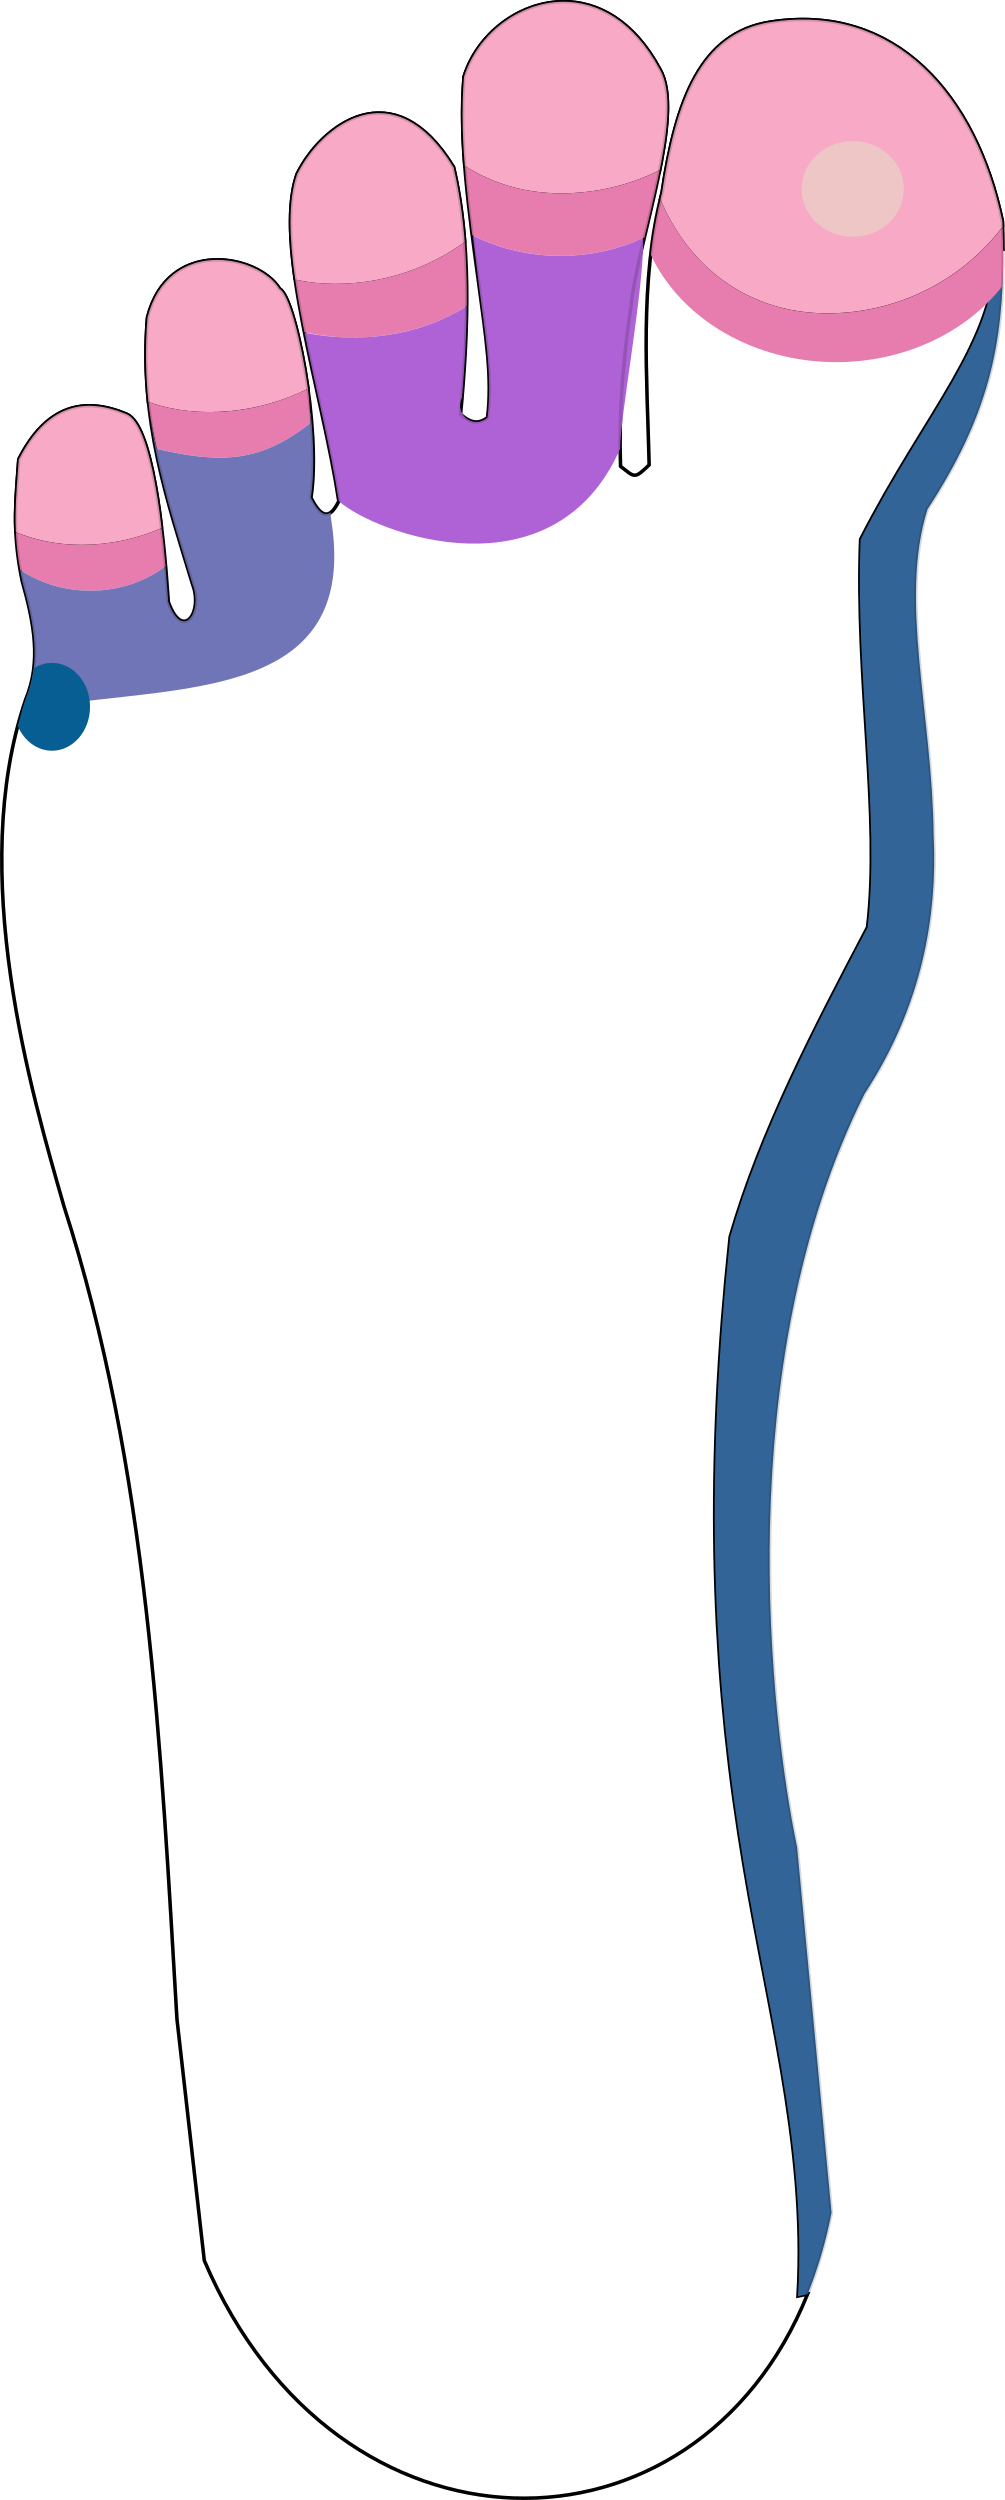
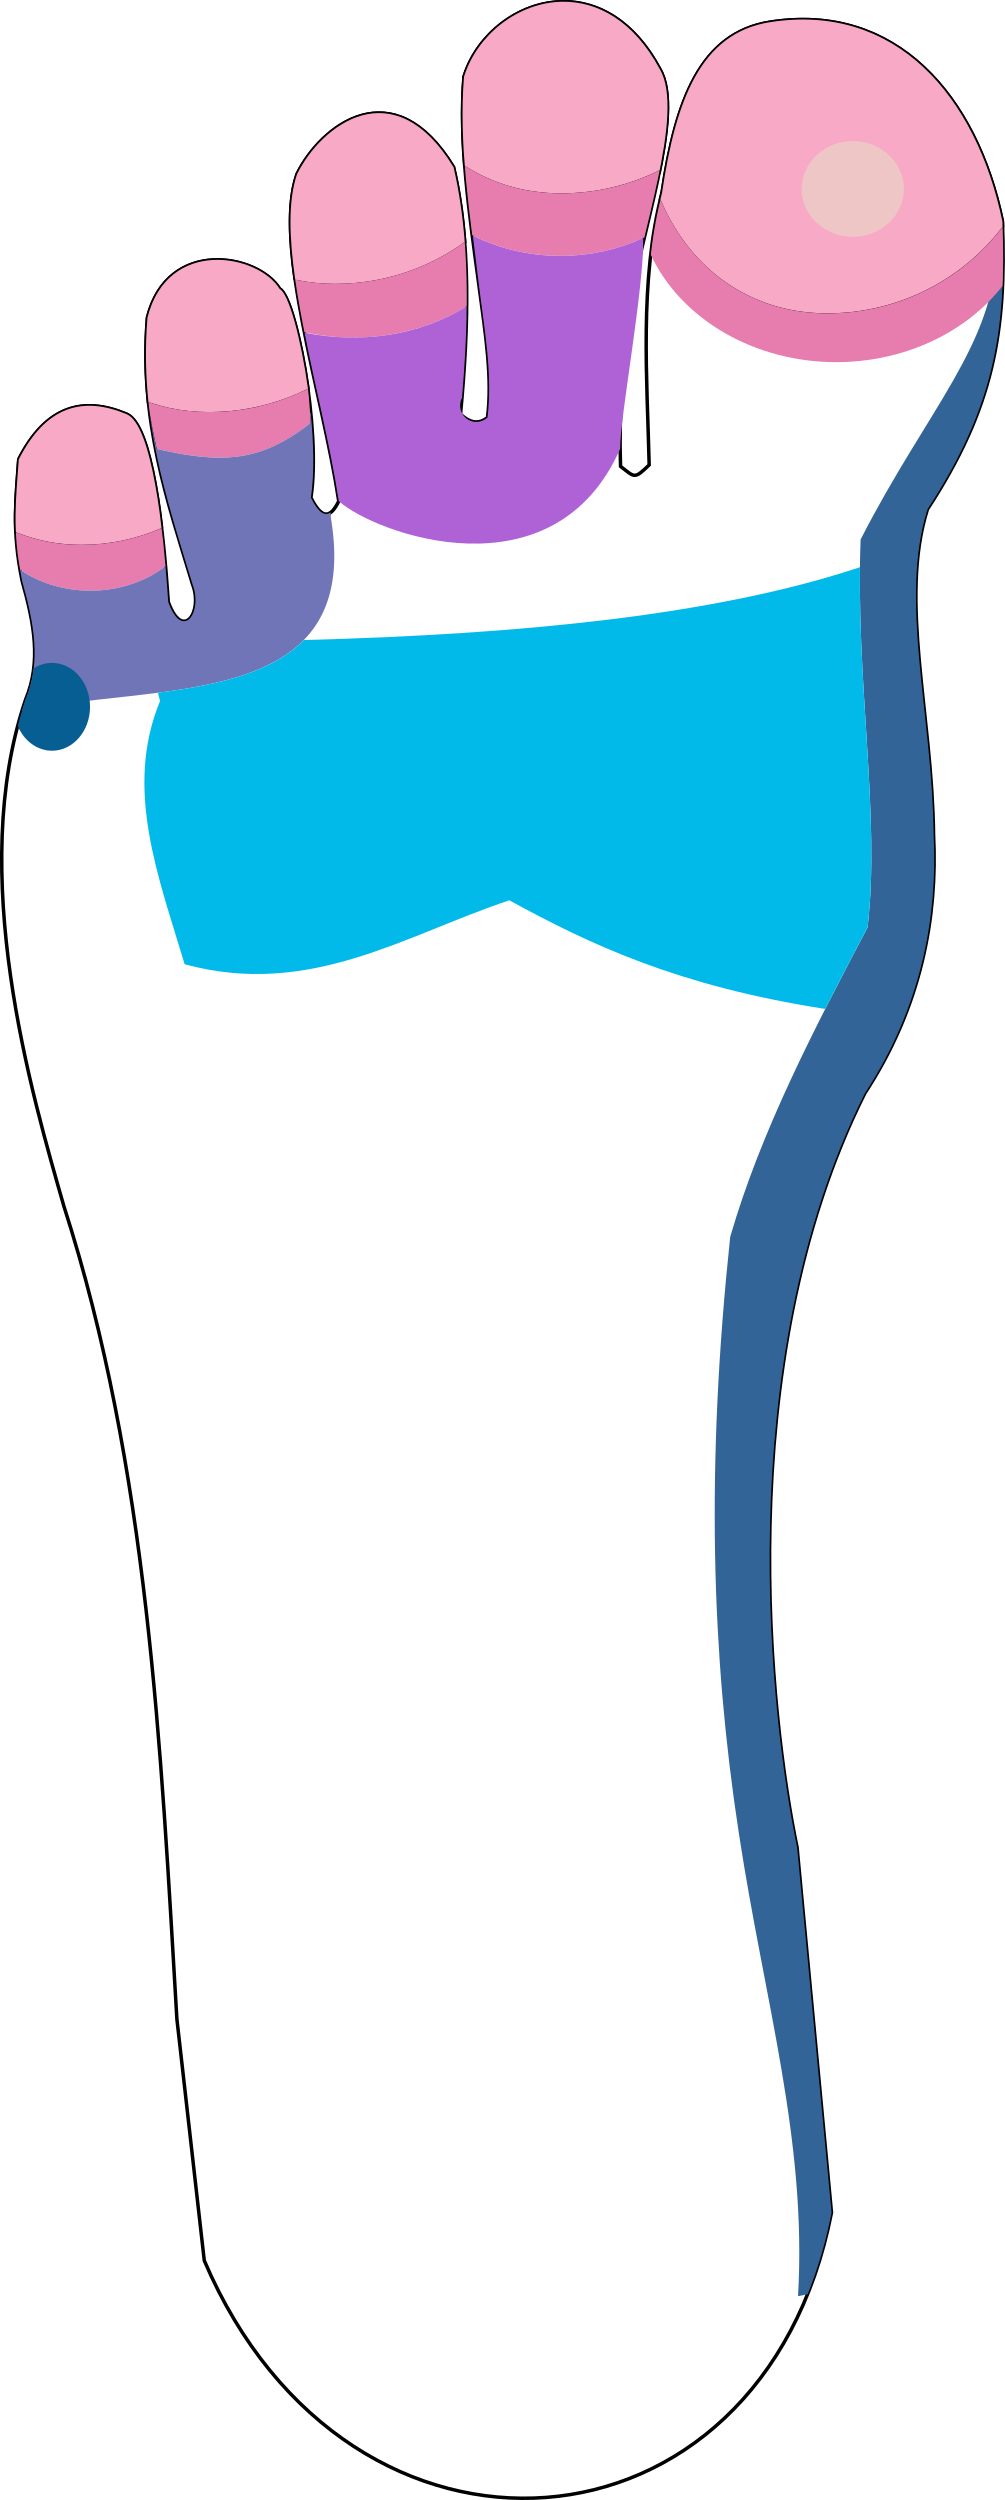
<svg xmlns="http://www.w3.org/2000/svg" width="76.06mm" height="189.229mm" viewBox="0 0 76.06 189.229" version="1.1" id="svg305">
  <defs id="defs302" />
  <g id="layer1" transform="translate(17.8945,-55.14384)">
-     <path id="path454" style="fill:none;fill-rule:evenodd;stroke:#000000;stroke-width:0.265;stroke-dasharray:none;paint-order:stroke fill markers;stop-color:#000000" d="m 24.706,55.276 c -3.353,0.034 -6.482,2.482 -7.476,5.679 -0.405,4.954 0.387,10.29 1.119,15.712 0.522,3.866 1.037,7.141 0.658,10.091 -0.54,0.402 -1.152,0.554 -2.041,-0.263 0.636,-6.729 0.777,-13.102 -0.527,-18.694 -4.531,-7.446 -10.028,-3.179 -11.848,0.527 -1.839,5.354 1.916,16.5 3.159,24.75 -0.558,1.141 -1.2,1.562 -2.106,-0.263 0.795,-5.219 -1.18,-15.222 -2.37,-15.798 -1.602,-2.627 -8.47,-3.95 -10.005,2.172 -0.644,7.807 1.527,13.925 3.423,20.208 0.801,2.082 -0.758,4.315 -1.843,1.316 -0.382,-5.73 -1.246,-13.43 -3.159,-14.218 -3.29,-1.379 -6.1,-0.634 -8.162,3.423 -0.181,2.758 -0.561,5.285 0.263,9.215 0.894,3.186 1.453,6.09 0.264,8.952 -4.491,13.153 0.472,29.903 2.896,38.375 6.383,19.838 7.331,40.978 8.548,61.507 l 2.07,18.281 c 10.047,23.545 37.187,23.546 45.664,2.542 l -0.727,0.148 c 0.022,-0.369 0.039,-0.737 0.053,-1.103 0.014,-0.366 0.025,-0.731 0.032,-1.096 0.014,-0.728 0.014,-1.452 10e-4,-2.173 -0.013,-0.721 -0.039,-1.438 -0.076,-2.153 -0.037,-0.715 -0.086,-1.427 -0.145,-2.137 -0.059,-0.711 -0.129,-1.419 -0.207,-2.128 -0.078,-0.708 -0.165,-1.416 -0.26,-2.123 -0.095,-0.707 -0.198,-1.415 -0.306,-2.123 -0.109,-0.708 -0.224,-1.418 -0.345,-2.129 -0.12,-0.711 -0.246,-1.424 -0.376,-2.139 -0.129,-0.716 -0.263,-1.434 -0.398,-2.155 -0.272,-1.443 -0.554,-2.901 -0.836,-4.38 -0.282,-1.479 -0.564,-2.978 -0.837,-4.506 -0.136,-0.764 -0.27,-1.535 -0.399,-2.314 -0.13,-0.779 -0.256,-1.565 -0.377,-2.361 -0.131,-0.851 -0.255,-1.704 -0.373,-2.561 -0.118,-0.856 -0.228,-1.715 -0.332,-2.578 -0.104,-0.863 -0.201,-1.729 -0.291,-2.6 -0.09,-0.871 -0.173,-1.745 -0.249,-2.625 -0.076,-0.88 -0.145,-1.764 -0.206,-2.654 -0.061,-0.89 -0.115,-1.785 -0.162,-2.687 -0.047,-0.901 -0.086,-1.808 -0.118,-2.722 -0.032,-0.914 -0.056,-1.834 -0.073,-2.762 -0.017,-0.928 -0.025,-1.863 -0.026,-2.806 -10e-4,-0.943 0.005,-1.894 0.02,-2.853 0.015,-0.959 0.037,-1.926 0.068,-2.903 0.031,-0.977 0.069,-1.963 0.116,-2.958 0.047,-0.995 0.103,-2 0.166,-3.016 0.064,-1.015 0.135,-2.041 0.216,-3.078 0.081,-1.037 0.17,-2.084 0.267,-3.143 0.098,-1.059 0.204,-2.13 0.319,-3.212 0.145,-0.502 0.298,-1.003 0.456,-1.503 0.158,-0.5 0.323,-0.999 0.493,-1.496 0.17,-0.497 0.347,-0.994 0.529,-1.489 0.182,-0.495 0.369,-0.989 0.561,-1.483 0.192,-0.493 0.39,-0.985 0.591,-1.476 0.202,-0.491 0.408,-0.981 0.618,-1.471 0.21,-0.489 0.425,-0.978 0.643,-1.466 0.218,-0.488 0.441,-0.975 0.666,-1.461 0.451,-0.973 0.916,-1.943 1.39,-2.911 0.474,-0.968 0.959,-1.935 1.45,-2.9 0.491,-0.965 0.989,-1.928 1.491,-2.891 0.502,-0.963 1.007,-1.925 1.512,-2.887 0.062,-0.524 0.112,-1.056 0.152,-1.595 0.04,-0.539 0.071,-1.087 0.092,-1.641 0.021,-0.554 0.034,-1.116 0.039,-1.684 0.005,-0.568 0.003,-1.143 -0.006,-1.723 -0.009,-0.581 -0.024,-1.167 -0.044,-1.76 -0.02,-0.593 -0.045,-1.191 -0.074,-1.795 -0.057,-1.207 -0.129,-2.434 -0.206,-3.678 -0.077,-1.244 -0.158,-2.505 -0.234,-3.779 -0.075,-1.274 -0.145,-2.56 -0.199,-3.856 -0.027,-0.648 -0.05,-1.298 -0.067,-1.949 -0.018,-0.652 -0.029,-1.305 -0.035,-1.96 -0.006,-0.655 -0.005,-1.31 0.004,-1.967 0.009,-0.657 0.025,-1.314 0.051,-1.971 0.313,-0.612 0.626,-1.206 0.939,-1.782 0.313,-0.577 0.625,-1.137 0.935,-1.682 0.311,-0.545 0.619,-1.074 0.925,-1.59 0.306,-0.516 0.608,-1.019 0.906,-1.509 0.596,-0.982 1.175,-1.916 1.725,-2.817 0.275,-0.451 0.543,-0.893 0.803,-1.329 0.26,-0.436 0.512,-0.865 0.753,-1.289 0.242,-0.424 0.474,-0.844 0.695,-1.26 0.221,-0.416 0.431,-0.829 0.629,-1.241 0.198,-0.411 0.384,-0.821 0.556,-1.231 0.086,-0.205 0.169,-0.411 0.248,-0.616 0.079,-0.205 0.154,-0.411 0.226,-0.618 0.072,-0.206 0.14,-0.413 0.204,-0.62 0.064,-0.207 0.125,-0.416 0.181,-0.625 0.056,-0.209 0.109,-0.419 0.157,-0.63 0.048,-0.211 0.092,-0.424 0.131,-0.637 0.04,-0.214 0.075,-0.428 0.105,-0.645 0.031,-0.216 0.056,-0.434 0.077,-0.654 0.021,-0.22 0.038,-0.441 0.05,-0.665 0.012,-0.224 0.019,-0.449 0.021,-0.677 l 0.517,0.135 c -0.006,-0.68 -0.02,-1.37 -0.047,-2.086 -1.98,-9.492 -8.069,-16.578 -17.594,-15.08 -5.248,0.825 -7.12,5.884 -8.165,12.89 -1.75,6.64 -1.125,14.245 -0.981,20.623 -1.146,1.111 -1.082,0.94 -2.166,0.106 -0.144,-4.037 0.19,-8.074 0.79,-12.111 0.504,-5.004 4.174,-14.581 2.172,-17.97 -1.982,-3.678 -4.726,-5.113 -7.334,-5.087 z" />
+     <path style="display:inline;fill:none;fill-rule:evenodd;stroke:#000000;stroke-width:0.265;stroke-dasharray:none;paint-order:stroke fill markers;stop-color:#000000" d="m -2.433,226.249 c 10.95,25.663 42.212,23.361 47.476,-3.631 l -2.607,-27.648 c -1.993,-9.565 -5.188,-36.461 5.12,-57.064 4.31,-6.585 5.519,-13.383 5.213,-19.549 -0.096,-9.172 -2.632,-17.775 -0.465,-24.669 5.028,-7.697 5.993,-13.445 5.678,-21.783 -1.98,-9.492 -8.069,-16.578 -17.594,-15.081 -5.248,0.825 -7.12,5.884 -8.165,12.89 -1.75,6.64 -1.125,14.246 -0.981,20.623 -1.146,1.111 -1.082,0.94 -2.167,0.106 -0.144,-4.037 0.191,-8.074 0.79,-12.112 0.504,-5.004 4.173,-14.581 2.172,-17.97 -4.53,-8.408 -13.043,-5.091 -14.811,0.592 -0.405,4.954 0.387,10.29 1.119,15.712 0.522,3.866 1.037,7.141 0.658,10.092 -0.54,0.402 -1.152,0.553 -2.041,-0.263 0.636,-6.729 0.777,-13.102 -0.527,-18.694 -4.531,-7.446 -10.028,-3.179 -11.848,0.527 -1.839,5.354 1.916,16.5 3.16,24.75 -0.558,1.141 -1.2,1.561 -2.106,-0.263 0.795,-5.219 -1.18,-15.221 -2.37,-15.798 -1.602,-2.627 -8.47,-3.95 -10.005,2.172 -0.644,7.807 1.527,13.925 3.423,20.208 0.801,2.082 -0.758,4.315 -1.843,1.316 -0.382,-5.73 -1.246,-13.43 -3.16,-14.218 -3.29,-1.379 -6.1,-0.634 -8.162,3.423 -0.181,2.758 -0.56,5.285 0.263,9.215 0.894,3.186 1.452,6.09 0.263,8.952 -4.491,13.153 0.472,29.903 2.896,38.376 6.383,19.838 7.331,40.978 8.548,61.507 z" id="path289" />
    <path id="path311" style="fill:#326497;fill-rule:evenodd;stroke:none;stroke-width:0.265;stroke-dasharray:none;paint-order:stroke fill markers;stop-color:#000000;fill-opacity:1" d="m 58.031,73.993 -0.517,-0.135 c -0.002,0.228 -0.009,0.453 -0.021,0.677 -0.012,0.224 -0.028,0.445 -0.05,0.665 -0.021,0.22 -0.047,0.438 -0.077,0.654 -0.03,0.216 -0.066,0.431 -0.105,0.645 -0.04,0.214 -0.083,0.426 -0.131,0.637 -0.048,0.211 -0.1,0.421 -0.157,0.63 -0.056,0.209 -0.117,0.417 -0.181,0.625 -0.064,0.207 -0.132,0.414 -0.204,0.62 -0.072,0.206 -0.147,0.412 -0.226,0.618 -0.079,0.205 -0.162,0.411 -0.248,0.616 -0.172,0.41 -0.358,0.82 -0.556,1.231 -0.198,0.411 -0.408,0.825 -0.629,1.241 -0.221,0.416 -0.453,0.836 -0.695,1.26 -0.242,0.424 -0.494,0.853 -0.753,1.289 -0.26,0.436 -0.528,0.878 -0.803,1.329 -0.55,0.901 -1.129,1.836 -1.725,2.817 -0.298,0.491 -0.601,0.993 -0.906,1.509 -0.306,0.516 -0.614,1.045 -0.925,1.59 -0.311,0.545 -0.622,1.105 -0.935,1.682 -0.313,0.577 -0.626,1.17 -0.939,1.782 -0.026,0.657 -0.042,1.315 -0.051,1.971 -0.009,0.657 -0.009,1.312 -0.004,1.967 0.006,0.655 0.018,1.308 0.035,1.96 0.018,0.652 0.04,1.302 0.067,1.949 0.054,1.295 0.123,2.582 0.199,3.856 0.075,1.274 0.157,2.535 0.234,3.779 0.077,1.244 0.149,2.471 0.206,3.678 0.029,0.603 0.054,1.202 0.074,1.795 0.02,0.593 0.035,1.179 0.044,1.76 0.009,0.581 0.011,1.155 0.006,1.723 -0.005,0.568 -0.018,1.129 -0.039,1.684 -0.021,0.554 -0.052,1.101 -0.092,1.641 -0.04,0.539 -0.091,1.072 -0.152,1.595 -0.505,0.962 -1.01,1.924 -1.512,2.887 -0.502,0.963 -1,1.926 -1.491,2.891 -0.491,0.965 -0.976,1.931 -1.45,2.9 -0.474,0.968 -0.939,1.938 -1.39,2.911 -0.225,0.486 -0.448,0.974 -0.666,1.461 -0.218,0.488 -0.433,0.977 -0.643,1.466 -0.21,0.489 -0.416,0.98 -0.618,1.471 -0.202,0.491 -0.399,0.983 -0.591,1.476 -0.192,0.493 -0.379,0.987 -0.561,1.483 -0.182,0.495 -0.358,0.991 -0.529,1.489 -0.17,0.497 -0.335,0.996 -0.493,1.496 -0.158,0.5 -0.311,1.001 -0.456,1.503 -0.115,1.083 -0.221,2.153 -0.319,3.212 -0.098,1.059 -0.187,2.106 -0.267,3.143 -0.081,1.037 -0.152,2.062 -0.216,3.078 -0.064,1.015 -0.119,2.02 -0.166,3.016 -0.047,0.995 -0.086,1.981 -0.116,2.958 -0.031,0.977 -0.053,1.944 -0.068,2.903 -0.015,0.959 -0.021,1.91 -0.02,2.853 0.001,0.943 0.01,1.878 0.026,2.806 0.017,0.928 0.041,1.848 0.073,2.762 0.032,0.914 0.071,1.821 0.118,2.722 0.047,0.901 0.101,1.797 0.162,2.687 0.061,0.89 0.13,1.774 0.206,2.654 0.076,0.88 0.159,1.754 0.249,2.625 0.09,0.871 0.188,1.737 0.291,2.6 0.104,0.863 0.215,1.721 0.332,2.578 0.118,0.856 0.242,1.71 0.373,2.561 0.121,0.795 0.247,1.582 0.377,2.361 0.13,0.779 0.263,1.55 0.399,2.314 0.272,1.528 0.554,3.028 0.837,4.506 0.282,1.479 0.564,2.936 0.836,4.38 0.136,0.722 0.269,1.44 0.398,2.155 0.129,0.716 0.255,1.428 0.376,2.139 0.12,0.711 0.236,1.42 0.345,2.129 0.109,0.708 0.212,1.416 0.306,2.123 0.095,0.707 0.182,1.415 0.26,2.123 0.078,0.708 0.148,1.417 0.207,2.128 0.059,0.711 0.107,1.423 0.145,2.137 0.037,0.715 0.064,1.432 0.076,2.153 0.013,0.721 0.013,1.445 -0.001,2.173 -0.007,0.364 -0.017,0.729 -0.032,1.096 -0.014,0.366 -0.032,0.734 -0.053,1.103 l 0.727,-0.148 c 0.763,-1.889 1.377,-3.945 1.812,-6.172 l -2.607,-27.648 c -1.993,-9.565 -5.188,-36.461 5.12,-57.064 4.31,-6.585 5.519,-13.382 5.213,-19.549 -0.096,-9.172 -2.632,-17.775 -0.466,-24.669 4.597,-7.036 5.794,-12.45 5.726,-19.698 z" />
    <g id="g5602" style="display:inline" transform="translate(-79.13922,-72.01087)">
      <path id="path960" style="font-variation-settings:normal;opacity:1;vector-effect:none;fill:#f8a9c6;fill-opacity:1;fill-rule:evenodd;stroke:#000000;stroke-width:0.265;stroke-linecap:butt;stroke-linejoin:miter;stroke-miterlimit:4;stroke-dasharray:none;stroke-dashoffset:0;stroke-opacity:1;-inkscape-stroke:none;paint-order:stroke fill markers;stop-color:#000000;stop-opacity:1" d="m 73.471,167.128 c -0.049,-0.406 -0.093,-0.817 -0.148,-1.213 -0.103,-0.745 -0.217,-1.468 -0.343,-2.153 -0.063,-0.342 -0.128,-0.675 -0.197,-0.996 -0.069,-0.321 -0.141,-0.63 -0.217,-0.926 -0.075,-0.295 -0.154,-0.576 -0.236,-0.841 -0.082,-0.265 -0.167,-0.514 -0.256,-0.745 -0.089,-0.231 -0.182,-0.443 -0.278,-0.635 -0.096,-0.192 -0.196,-0.363 -0.3,-0.512 -0.052,-0.074 -0.105,-0.143 -0.159,-0.206 -0.054,-0.063 -0.109,-0.119 -0.164,-0.17 -0.056,-0.051 -0.113,-0.095 -0.171,-0.133 -0.058,-0.038 -0.116,-0.069 -0.176,-0.094 -0.206,-0.086 -0.41,-0.164 -0.611,-0.234 -0.202,-0.069 -0.402,-0.13 -0.599,-0.181 -0.198,-0.052 -0.394,-0.095 -0.588,-0.129 -0.194,-0.034 -0.385,-0.059 -0.575,-0.074 -0.19,-0.015 -0.377,-0.021 -0.562,-0.017 -0.185,0.004 -0.369,0.018 -0.549,0.041 -0.181,0.024 -0.359,0.058 -0.535,0.102 -0.176,0.044 -0.35,0.099 -0.521,0.164 -0.171,0.065 -0.34,0.141 -0.507,0.227 -0.167,0.087 -0.331,0.184 -0.492,0.293 -0.162,0.109 -0.321,0.229 -0.477,0.36 -0.156,0.131 -0.311,0.274 -0.462,0.429 -0.151,0.155 -0.3,0.321 -0.445,0.5 -0.146,0.179 -0.289,0.369 -0.429,0.572 -0.14,0.203 -0.278,0.419 -0.412,0.646 -0.135,0.228 -0.266,0.468 -0.395,0.722 -0.045,0.689 -0.103,1.364 -0.151,2.051 -0.024,0.343 -0.045,0.689 -0.062,1.041 -0.017,0.352 -0.028,0.71 -0.032,1.077 -0.004,0.367 6.98e-4,0.743 0.015,1.131 0.003,0.07 0.011,0.146 0.014,0.217 1.519,0.613 3.18,0.952 4.953,0.952 2.137,0 4.188,-0.45 6.07,-1.269 z" />
      <path id="path5536" style="font-variation-settings:normal;display:inline;opacity:1;vector-effect:none;fill:#f8a9c6;fill-opacity:1;fill-rule:evenodd;stroke:#000000;stroke-width:0.265;stroke-linecap:butt;stroke-linejoin:miter;stroke-miterlimit:4;stroke-dasharray:none;stroke-dashoffset:0;stroke-opacity:1;-inkscape-stroke:none;paint-order:stroke fill markers;stop-color:#000000;stop-opacity:1" d="m 72.479,157.58 c 0.057,0.02 0.113,0.043 0.171,0.062 0.227,0.076 0.456,0.146 0.689,0.21 0.233,0.064 0.469,0.122 0.709,0.174 0.24,0.052 0.482,0.098 0.728,0.137 0.246,0.04 0.494,0.073 0.746,0.099 0.252,0.027 0.507,0.046 0.765,0.06 0.258,0.013 0.518,0.021 0.782,0.021 0.264,0 0.527,-0.006 0.788,-0.019 0.262,-0.012 0.522,-0.03 0.781,-0.055 0.259,-0.024 0.517,-0.055 0.774,-0.091 0.256,-0.036 0.511,-0.078 0.765,-0.126 0.253,-0.048 0.505,-0.102 0.755,-0.161 0.25,-0.059 0.498,-0.124 0.744,-0.194 0.246,-0.07 0.49,-0.146 0.732,-0.227 0.242,-0.081 0.481,-0.168 0.719,-0.26 0.237,-0.092 0.472,-0.19 0.705,-0.292 0.232,-0.103 0.463,-0.211 0.69,-0.324 0.011,-0.005 0.022,-0.012 0.033,-0.017 -0.53,-3.826 -1.464,-7.223 -2.143,-7.551 -1.602,-2.627 -8.47,-3.95 -10.005,2.172 -0.186,2.253 -0.136,4.365 0.072,6.381 z" />
      <path id="path5506" style="font-variation-settings:normal;display:inline;opacity:1;vector-effect:none;fill:#f8a9c6;fill-opacity:1;fill-rule:evenodd;stroke:#000000;stroke-width:0.265;stroke-linecap:butt;stroke-linejoin:miter;stroke-miterlimit:4;stroke-dasharray:none;stroke-dashoffset:0;stroke-opacity:1;-inkscape-stroke:none;paint-order:stroke fill markers;stop-color:#000000;stop-opacity:1" d="m 83.589,148.321 c 0.004,8e-4 0.007,0.002 0.011,0.003 0.24,0.052 0.482,0.098 0.728,0.137 0.246,0.04 0.495,0.073 0.747,0.099 0.252,0.027 0.506,0.047 0.764,0.06 0.258,0.013 0.519,0.02 0.782,0.02 0.264,0 0.526,-0.006 0.788,-0.019 0.262,-0.012 0.522,-0.03 0.781,-0.055 0.259,-0.024 0.517,-0.055 0.774,-0.091 0.256,-0.036 0.511,-0.078 0.765,-0.126 0.253,-0.048 0.505,-0.101 0.755,-0.16 0.25,-0.059 0.498,-0.124 0.744,-0.195 0.246,-0.07 0.49,-0.146 0.732,-0.227 0.242,-0.081 0.482,-0.168 0.719,-0.26 0.237,-0.092 0.472,-0.189 0.705,-0.292 0.232,-0.103 0.462,-0.21 0.689,-0.323 0.227,-0.113 0.452,-0.231 0.673,-0.354 0.222,-0.123 0.441,-0.251 0.656,-0.384 0.216,-0.133 0.428,-0.271 0.637,-0.414 0.129,-0.088 0.254,-0.181 0.381,-0.272 -0.152,-1.957 -0.421,-3.848 -0.843,-5.656 -4.531,-7.446 -10.028,-3.179 -11.848,0.527 -0.688,2.002 -0.593,4.815 -0.14,7.983 z" />
      <path id="path5452" style="font-variation-settings:normal;opacity:1;vector-effect:none;fill:#f8a9c6;fill-opacity:1;fill-rule:evenodd;stroke:#000000;stroke-width:0.265;stroke-linecap:butt;stroke-linejoin:miter;stroke-miterlimit:4;stroke-dasharray:none;stroke-dashoffset:0;stroke-opacity:1;-inkscape-stroke:none;paint-order:stroke fill markers;stop-color:#000000;stop-opacity:1" d="m 111.175,140.04 c 0.038,-0.189 0.079,-0.38 0.114,-0.566 0.079,-0.422 0.151,-0.837 0.214,-1.244 0.063,-0.407 0.117,-0.806 0.16,-1.194 0.043,-0.388 0.073,-0.764 0.091,-1.128 0.018,-0.363 0.022,-0.713 0.01,-1.046 -0.006,-0.167 -0.016,-0.329 -0.029,-0.487 -0.014,-0.158 -0.032,-0.312 -0.055,-0.461 -0.022,-0.149 -0.049,-0.293 -0.081,-0.433 -0.032,-0.139 -0.068,-0.273 -0.11,-0.402 -0.042,-0.129 -0.088,-0.252 -0.14,-0.37 -0.052,-0.118 -0.109,-0.229 -0.172,-0.335 -0.124,-0.23 -0.251,-0.451 -0.38,-0.664 -0.13,-0.213 -0.262,-0.417 -0.397,-0.612 -0.135,-0.196 -0.272,-0.383 -0.412,-0.562 -0.14,-0.179 -0.282,-0.35 -0.426,-0.513 -0.144,-0.163 -0.291,-0.318 -0.439,-0.465 -0.148,-0.147 -0.298,-0.286 -0.45,-0.418 -0.152,-0.132 -0.305,-0.256 -0.46,-0.372 -0.155,-0.117 -0.311,-0.226 -0.469,-0.328 -0.157,-0.102 -0.316,-0.197 -0.476,-0.284 -0.16,-0.088 -0.32,-0.168 -0.482,-0.242 -0.161,-0.074 -0.324,-0.14 -0.487,-0.201 -0.163,-0.06 -0.326,-0.114 -0.49,-0.161 -0.164,-0.047 -0.328,-0.088 -0.492,-0.122 -0.164,-0.034 -0.328,-0.063 -0.492,-0.085 -0.164,-0.022 -0.329,-0.038 -0.492,-0.048 -0.164,-0.01 -0.327,-0.014 -0.49,-0.012 h -5.2e-4 c -0.21,0.002 -0.418,0.013 -0.626,0.034 -0.207,0.021 -0.413,0.05 -0.618,0.088 -0.204,0.038 -0.407,0.085 -0.607,0.14 -0.2,0.055 -0.398,0.119 -0.593,0.19 -0.195,0.071 -0.387,0.15 -0.576,0.236 -0.189,0.086 -0.375,0.18 -0.558,0.281 -0.182,0.101 -0.361,0.208 -0.535,0.322 -0.174,0.114 -0.345,0.235 -0.511,0.362 -0.166,0.127 -0.327,0.261 -0.483,0.399 -0.156,0.139 -0.307,0.283 -0.452,0.434 -0.145,0.15 -0.285,0.306 -0.419,0.466 -0.134,0.16 -0.262,0.326 -0.383,0.496 -0.121,0.17 -0.237,0.344 -0.345,0.523 -0.108,0.179 -0.209,0.361 -0.302,0.548 -0.094,0.186 -0.18,0.377 -0.258,0.571 -0.078,0.194 -0.149,0.39 -0.211,0.59 -0.051,0.619 -0.083,1.245 -0.098,1.875 -0.016,0.631 -0.015,1.267 -5.1e-4,1.907 0.014,0.641 0.043,1.286 0.082,1.936 0.021,0.339 0.052,0.682 0.078,1.023 2.053,1.321 4.515,2.082 7.293,2.082 2.636,0 5.181,-0.62 7.453,-1.75 z" />
      <path id="path302" style="display:inline;fill:#f8a9c6;fill-opacity:1;fill-rule:evenodd;stroke:#000000;stroke-width:0.265;stroke-dasharray:none;paint-order:stroke fill markers;stop-color:#000000" d="m 111.24,142.243 c 0.023,0.056 0.046,0.112 0.07,0.168 0.048,0.111 0.096,0.222 0.146,0.331 0.05,0.11 0.101,0.218 0.153,0.326 0.052,0.108 0.106,0.215 0.16,0.321 0.054,0.106 0.11,0.212 0.167,0.317 0.057,0.105 0.115,0.208 0.174,0.311 0.059,0.103 0.119,0.205 0.18,0.306 0.061,0.101 0.123,0.201 0.187,0.301 0.063,0.099 0.128,0.198 0.193,0.296 0.066,0.098 0.132,0.194 0.2,0.29 0.068,0.096 0.136,0.19 0.206,0.284 0.07,0.094 0.141,0.187 0.213,0.279 0.072,0.092 0.145,0.183 0.219,0.272 0.074,0.09 0.149,0.178 0.225,0.266 0.076,0.088 0.153,0.175 0.231,0.26 0.078,0.086 0.158,0.17 0.238,0.254 0.08,0.084 0.161,0.166 0.243,0.248 0.082,0.081 0.165,0.162 0.25,0.241 0.084,0.079 0.169,0.157 0.255,0.234 0.086,0.077 0.173,0.152 0.261,0.227 0.088,0.075 0.177,0.148 0.267,0.221 0.09,0.072 0.181,0.143 0.273,0.213 0.092,0.07 0.185,0.139 0.279,0.206 0.094,0.067 0.189,0.133 0.284,0.198 0.096,0.065 0.192,0.129 0.289,0.191 0.098,0.062 0.196,0.124 0.296,0.183 0.099,0.06 0.2,0.119 0.301,0.176 0.101,0.057 0.203,0.113 0.306,0.168 0.103,0.055 0.207,0.108 0.312,0.16 0.105,0.052 0.21,0.103 0.317,0.152 0.106,0.049 0.214,0.097 0.322,0.144 0.108,0.046 0.217,0.091 0.327,0.135 0.11,0.044 0.221,0.086 0.332,0.127 0.112,0.041 0.224,0.08 0.337,0.118 0.113,0.038 0.227,0.074 0.342,0.11 0.115,0.035 0.231,0.069 0.347,0.101 0.117,0.032 0.234,0.062 0.352,0.091 0.118,0.029 0.237,0.057 0.357,0.083 0.12,0.026 0.24,0.051 0.362,0.073 0.121,0.023 0.243,0.044 0.366,0.064 0.123,0.02 0.247,0.038 0.371,0.055 0.124,0.017 0.249,0.032 0.375,0.045 0.126,0.013 0.253,0.025 0.38,0.035 0.127,0.01 0.256,0.019 0.384,0.025 0.129,0.007 0.258,0.012 0.389,0.015 0.13,0.003 0.261,0.005 0.393,0.005 0.132,0 0.264,-0.002 0.395,-0.005 0.131,-0.003 0.262,-0.008 0.393,-0.014 0.131,-0.006 0.261,-0.014 0.391,-0.023 0.13,-0.009 0.26,-0.019 0.39,-0.032 0.13,-0.012 0.259,-0.026 0.388,-0.041 0.129,-0.015 0.257,-0.032 0.386,-0.05 0.128,-0.018 0.256,-0.038 0.383,-0.059 0.127,-0.021 0.255,-0.043 0.381,-0.067 0.127,-0.024 0.253,-0.049 0.379,-0.076 0.126,-0.027 0.251,-0.055 0.376,-0.085 0.125,-0.03 0.25,-0.061 0.374,-0.093 0.124,-0.032 0.247,-0.066 0.371,-0.101 0.123,-0.035 0.245,-0.072 0.367,-0.11 0.122,-0.038 0.244,-0.078 0.365,-0.118 0.121,-0.041 0.241,-0.083 0.361,-0.126 0.12,-0.043 0.239,-0.088 0.358,-0.134 0.119,-0.046 0.237,-0.093 0.354,-0.142 0.117,-0.049 0.234,-0.099 0.35,-0.15 0.116,-0.051 0.232,-0.104 0.347,-0.158 0.115,-0.054 0.23,-0.109 0.343,-0.166 0.114,-0.057 0.226,-0.114 0.338,-0.173 0.112,-0.059 0.224,-0.119 0.335,-0.181 0.111,-0.061 0.221,-0.125 0.33,-0.189 0.109,-0.064 0.218,-0.129 0.326,-0.196 0.108,-0.067 0.215,-0.134 0.321,-0.203 0.106,-0.069 0.212,-0.139 0.317,-0.21 0.105,-0.071 0.209,-0.144 0.312,-0.218 0.103,-0.074 0.205,-0.149 0.306,-0.225 0.101,-0.076 0.202,-0.153 0.301,-0.232 0.1,-0.078 0.198,-0.158 0.296,-0.239 0.098,-0.081 0.194,-0.163 0.29,-0.245 0.096,-0.083 0.191,-0.167 0.285,-0.252 0.094,-0.085 0.187,-0.172 0.279,-0.259 0.092,-0.087 0.183,-0.176 0.273,-0.266 0.09,-0.09 0.18,-0.18 0.268,-0.272 0.088,-0.092 0.175,-0.185 0.261,-0.279 0.086,-0.094 0.171,-0.189 0.255,-0.285 0.084,-0.096 0.167,-0.193 0.249,-0.291 0.082,-0.098 0.163,-0.198 0.242,-0.298 0.074,-0.093 0.148,-0.188 0.22,-0.283 -0.004,-0.139 -0.004,-0.27 -0.009,-0.41 -1.98,-9.492 -8.069,-16.578 -17.594,-15.08 -5.248,0.825 -7.12,5.884 -8.165,12.89 -0.045,0.171 -0.082,0.345 -0.124,0.517 z" />
    </g>
    <ellipse style="display:inline;fill:#eec6c6;fill-opacity:1;fill-rule:evenodd;stroke-width:0.265" id="path352" cx="87.113" cy="119.72" rx="3.869" ry="3.623" transform="translate(-40.45945,-50.27296)" />
    <g id="g5811" style="display:inline" transform="translate(-79.13922,-72.01126)">
      <path id="path1301" style="font-variation-settings:normal;display:inline;opacity:1;vector-effect:none;fill:#e77dae;fill-opacity:1;fill-rule:evenodd;stroke-width:0.265;stroke-linecap:butt;stroke-linejoin:miter;stroke-miterlimit:4;stroke-dasharray:none;stroke-dashoffset:0;stroke-opacity:1;-inkscape-stroke:none;stop-color:#000000;stop-opacity:1" d="m 84.769,159.16 c -0.067,-0.77 -0.108,-1.817 -0.216,-2.581 -3.188,1.589 -6.911,2.179 -10.415,1.468 -0.56,-0.12 -1.116,-0.267 -1.655,-0.465 0.128,1.35 0.351,2.225 0.627,3.552 5.075,1.163 7.904,0.966 11.659,-1.974 z" />
      <path id="path1174" style="font-variation-settings:normal;vector-effect:none;fill:#e77dae;fill-opacity:1;fill-rule:evenodd;stroke-width:0.265;stroke-linecap:butt;stroke-linejoin:miter;stroke-miterlimit:4;stroke-dasharray:none;stroke-dashoffset:0;stroke-opacity:1;-inkscape-stroke:none;stop-color:#000000" d="m 96.572,150.328 c 0.001,-0.138 0.003,-0.277 0.003,-0.415 6.57e-4,-0.198 1.16e-4,-0.395 -0.001,-0.592 -0.001,-0.197 -0.003,-0.393 -0.006,-0.589 -0.003,-0.196 -0.007,-0.391 -0.012,-0.586 -0.005,-0.195 -0.011,-0.389 -0.018,-0.582 -0.007,-0.194 -0.015,-0.386 -0.024,-0.579 -0.009,-0.192 -0.019,-0.384 -0.03,-0.576 -0.011,-0.191 -0.023,-0.382 -0.037,-0.572 -0.009,-0.124 -0.018,-0.247 -0.028,-0.37 -0.126,0.091 -0.252,0.184 -0.381,0.272 -0.209,0.143 -0.422,0.281 -0.637,0.414 -0.216,0.133 -0.435,0.261 -0.656,0.384 -0.222,0.123 -0.446,0.242 -0.673,0.354 -0.227,0.113 -0.457,0.221 -0.689,0.323 -0.232,0.103 -0.467,0.2 -0.705,0.292 -0.237,0.092 -0.477,0.179 -0.719,0.26 -0.242,0.081 -0.486,0.157 -0.732,0.227 -0.246,0.07 -0.494,0.136 -0.744,0.195 -0.25,0.059 -0.502,0.112 -0.755,0.16 -0.253,0.048 -0.508,0.09 -0.765,0.126 -0.256,0.036 -0.514,0.067 -0.774,0.091 -0.259,0.024 -0.52,0.043 -0.781,0.055 -0.262,0.013 -0.524,0.019 -0.788,0.019 -0.264,0 -0.525,-0.007 -0.782,-0.02 -0.258,-0.013 -0.512,-0.034 -0.764,-0.06 -0.252,-0.027 -0.501,-0.06 -0.747,-0.099 -0.246,-0.04 -0.488,-0.086 -0.728,-0.137 -0.004,-0.001 -0.007,-0.002 -0.011,-0.003 0.001,0.009 0.002,0.017 0.004,0.025 0.038,0.265 0.079,0.532 0.121,0.802 0.043,0.27 0.088,0.541 0.135,0.815 0.047,0.274 0.096,0.549 0.147,0.827 0.051,0.277 0.103,0.556 0.157,0.837 0.043,0.224 0.088,0.449 0.133,0.674 a 13.033,9.413 0 0 0 3.656,0.412 13.033,9.413 0 0 0 8.63,-2.384 z" />
      <path id="path1112" style="font-variation-settings:normal;vector-effect:none;fill:#e77dae;fill-opacity:1;fill-rule:evenodd;stroke-width:0.265;stroke-linecap:butt;stroke-linejoin:miter;stroke-miterlimit:4;stroke-dasharray:none;stroke-dashoffset:0;stroke-opacity:1;-inkscape-stroke:none;stop-color:#000000" d="m 110.022,145.128 c 0.139,-0.587 0.278,-1.173 0.42,-1.776 0.204,-0.865 0.407,-1.738 0.589,-2.599 0.051,-0.24 0.096,-0.475 0.143,-0.713 -2.272,1.13 -4.817,1.749 -7.452,1.749 -2.778,0 -5.24,-0.76 -7.293,-2.082 0.024,0.313 0.043,0.624 0.072,0.938 0.06,0.658 0.128,1.319 0.203,1.983 0.075,0.664 0.156,1.332 0.242,2.002 0.014,0.108 0.029,0.217 0.043,0.325 a 13.231,11.388 0 0 0 6.685,1.569 13.231,11.388 0 0 0 6.348,-1.397 z" />
      <path id="path1003" style="font-variation-settings:normal;vector-effect:none;fill:#e77dae;fill-opacity:1;fill-rule:evenodd;stroke-width:0.265;stroke-linecap:butt;stroke-linejoin:miter;stroke-miterlimit:4;stroke-dasharray:none;stroke-dashoffset:0;stroke-opacity:1;-inkscape-stroke:none;stop-color:#000000" d="m 137.123,148.791 c 0.006,-0.143 0.017,-0.283 0.022,-0.427 0.016,-0.47 0.026,-0.947 0.029,-1.432 0.003,-0.485 -3.1e-4,-0.978 -0.009,-1.48 -0.008,-0.452 -0.022,-0.915 -0.039,-1.382 0.002,0.085 0.003,0.171 0.006,0.258 -0.072,0.095 -0.146,0.19 -0.22,0.283 -0.08,0.1 -0.16,0.2 -0.242,0.298 -0.082,0.098 -0.165,0.195 -0.249,0.291 -0.084,0.096 -0.169,0.191 -0.255,0.285 -0.086,0.094 -0.173,0.187 -0.261,0.279 -0.088,0.092 -0.177,0.182 -0.268,0.272 -0.09,0.09 -0.181,0.178 -0.273,0.266 -0.092,0.087 -0.185,0.174 -0.279,0.259 -0.094,0.085 -0.189,0.169 -0.285,0.252 -0.096,0.083 -0.193,0.165 -0.29,0.245 -0.098,0.081 -0.197,0.16 -0.296,0.239 -0.1,0.078 -0.2,0.155 -0.301,0.232 -0.101,0.076 -0.203,0.151 -0.306,0.225 -0.103,0.074 -0.207,0.146 -0.312,0.218 -0.105,0.071 -0.211,0.141 -0.317,0.21 -0.106,0.069 -0.213,0.137 -0.321,0.203 -0.108,0.067 -0.216,0.132 -0.326,0.196 -0.109,0.064 -0.219,0.127 -0.33,0.189 -0.111,0.062 -0.223,0.122 -0.335,0.181 -0.112,0.059 -0.225,0.117 -0.338,0.173 -0.114,0.057 -0.228,0.112 -0.343,0.166 -0.115,0.054 -0.231,0.106 -0.347,0.158 -0.116,0.051 -0.233,0.102 -0.35,0.15 -0.117,0.049 -0.236,0.096 -0.354,0.142 -0.119,0.046 -0.238,0.09 -0.358,0.134 -0.12,0.043 -0.24,0.085 -0.361,0.126 -0.121,0.041 -0.243,0.08 -0.365,0.118 -0.122,0.038 -0.244,0.074 -0.367,0.11 -0.123,0.035 -0.246,0.069 -0.371,0.101 -0.124,0.032 -0.249,0.063 -0.374,0.093 -0.125,0.03 -0.25,0.058 -0.376,0.085 -0.126,0.027 -0.252,0.052 -0.379,0.076 -0.127,0.024 -0.254,0.046 -0.381,0.067 -0.127,0.021 -0.255,0.041 -0.383,0.059 -0.128,0.018 -0.257,0.035 -0.386,0.05 -0.129,0.015 -0.259,0.029 -0.388,0.041 -0.13,0.012 -0.259,0.022 -0.39,0.032 -0.13,0.009 -0.26,0.017 -0.391,0.023 -0.131,0.006 -0.262,0.011 -0.393,0.014 -0.131,0.003 -0.263,0.005 -0.395,0.005 -0.132,0 -0.263,-0.002 -0.393,-0.005 -0.13,-0.003 -0.26,-0.008 -0.389,-0.015 -0.129,-0.007 -0.257,-0.015 -0.384,-0.025 -0.127,-0.01 -0.254,-0.021 -0.38,-0.035 -0.126,-0.013 -0.251,-0.028 -0.375,-0.045 -0.124,-0.017 -0.248,-0.035 -0.371,-0.055 -0.123,-0.02 -0.245,-0.041 -0.366,-0.064 -0.121,-0.023 -0.242,-0.047 -0.362,-0.073 -0.12,-0.026 -0.239,-0.054 -0.357,-0.083 -0.118,-0.029 -0.235,-0.059 -0.352,-0.091 -0.117,-0.032 -0.232,-0.066 -0.347,-0.101 -0.115,-0.035 -0.229,-0.072 -0.342,-0.11 -0.113,-0.038 -0.226,-0.077 -0.337,-0.118 -0.112,-0.041 -0.222,-0.083 -0.332,-0.127 -0.11,-0.044 -0.219,-0.088 -0.327,-0.135 -0.108,-0.047 -0.216,-0.094 -0.322,-0.144 -0.106,-0.049 -0.212,-0.1 -0.317,-0.152 -0.105,-0.052 -0.209,-0.105 -0.312,-0.16 -0.103,-0.055 -0.205,-0.111 -0.306,-0.168 -0.101,-0.057 -0.201,-0.116 -0.301,-0.176 -0.099,-0.06 -0.198,-0.121 -0.296,-0.183 -0.098,-0.062 -0.194,-0.126 -0.289,-0.191 -0.096,-0.065 -0.19,-0.131 -0.284,-0.198 -0.094,-0.067 -0.187,-0.136 -0.279,-0.206 -0.092,-0.07 -0.183,-0.141 -0.273,-0.213 -0.09,-0.072 -0.179,-0.146 -0.267,-0.221 -0.088,-0.075 -0.175,-0.15 -0.261,-0.227 -0.086,-0.077 -0.171,-0.155 -0.255,-0.234 -0.084,-0.079 -0.167,-0.159 -0.25,-0.241 -0.082,-0.081 -0.163,-0.164 -0.243,-0.248 -0.08,-0.084 -0.16,-0.168 -0.238,-0.254 -0.078,-0.086 -0.155,-0.173 -0.231,-0.26 -0.076,-0.088 -0.151,-0.176 -0.225,-0.266 -0.074,-0.09 -0.147,-0.181 -0.219,-0.272 -0.072,-0.092 -0.143,-0.185 -0.213,-0.279 -0.07,-0.094 -0.138,-0.189 -0.206,-0.284 -0.068,-0.096 -0.134,-0.192 -0.2,-0.29 -0.066,-0.098 -0.13,-0.196 -0.193,-0.296 -0.063,-0.099 -0.125,-0.2 -0.187,-0.301 -0.061,-0.101 -0.121,-0.203 -0.18,-0.306 -0.059,-0.103 -0.117,-0.206 -0.174,-0.311 -0.057,-0.105 -0.112,-0.21 -0.167,-0.317 -0.054,-0.106 -0.108,-0.213 -0.16,-0.321 -0.052,-0.108 -0.103,-0.217 -0.153,-0.326 -0.05,-0.11 -0.099,-0.22 -0.146,-0.331 -0.024,-0.056 -0.046,-0.112 -0.07,-0.168 l 5.2e-4,-5.2e-4 c 0.017,-0.071 0.033,-0.142 0.05,-0.213 -0.08,0.316 -0.158,0.632 -0.228,0.952 -0.091,0.422 -0.175,0.847 -0.25,1.275 -0.075,0.428 -0.143,0.859 -0.203,1.291 -0.041,0.296 -0.074,0.594 -0.109,0.892 a 15.14,12.967 0 0 0 14.034,8.124 15.14,12.967 0 0 0 12.588,-5.773 z" />
      <path id="path1431" style="font-variation-settings:normal;display:inline;vector-effect:none;fill:#e77dae;fill-opacity:1;fill-rule:evenodd;stroke-width:0.265;stroke-linecap:butt;stroke-linejoin:miter;stroke-miterlimit:4;stroke-dasharray:none;stroke-dashoffset:0;stroke-opacity:1;-inkscape-stroke:none;stop-color:#000000" d="m 73.774,170.022 c -0.054,-0.607 -0.108,-1.216 -0.173,-1.826 -0.039,-0.36 -0.087,-0.711 -0.13,-1.068 -1.882,0.819 -3.933,1.269 -6.07,1.269 -1.773,0 -3.434,-0.339 -4.953,-0.952 0.015,0.322 0.033,0.647 0.065,0.989 0.039,0.416 0.091,0.849 0.159,1.299 0.026,0.175 0.067,0.367 0.099,0.548 a 8.393,6.977 0 0 0 5.323,1.588 8.393,6.977 0 0 0 5.68,-1.846 z" />
    </g>
    <path id="path467" style="fill:#af62d6;fill-opacity:1;fill-rule:evenodd;stroke-width:0.265" d="m 35.79,17.823 0.453,3.708 c 0.408,3.34 1.054,6.708 0.657,10.082 -1.109,0.918 -2.538,-0.27 -1.928,-1.521 0.191,-2.3 0.344,-4.606 0.346,-6.914 -3.604,2.287 -8.15,2.841 -12.265,2 0.83,4.258 1.929,8.463 2.59,12.754 2.788,2.488 16.28,7.393 21.297,-3.957 -0.023,-2.365 1.824,-12.21 1.745,-15.961 a 13.231,11.388 0 0 1 -6.256,1.357 13.231,11.388 0 0 1 -6.639,-1.547 z" transform="translate(-17.8945,55.14384)" />
    <path id="path496" style="display:inline;fill:#6f75b6;fill-rule:evenodd;stroke:none;stroke-width:0.265;stroke-dasharray:none;paint-order:stroke fill markers;stop-color:#000000;font-variation-settings:normal;opacity:1;vector-effect:none;fill-opacity:1;stroke-linecap:butt;stroke-linejoin:miter;stroke-miterlimit:4;stroke-dashoffset:0;stroke-opacity:1;-inkscape-stroke:none;stop-opacity:1" d="m -16.219,108.94 c 0.16,-0.033 0.32,-0.065 0.482,-0.096 0.184,-0.035 0.37,-0.069 0.557,-0.101 0.187,-0.033 0.375,-0.065 0.564,-0.096 0.189,-0.031 0.38,-0.06 0.571,-0.089 0.191,-0.029 0.383,-0.057 0.576,-0.084 0.193,-0.027 0.387,-0.054 0.581,-0.08 0.389,-0.052 0.781,-0.101 1.175,-0.148 0.394,-0.047 0.79,-0.093 1.188,-0.138 0.794,-0.09 1.593,-0.176 2.389,-0.266 0.398,-0.045 0.795,-0.091 1.19,-0.138 0.395,-0.048 0.789,-0.097 1.18,-0.149 0.196,-0.026 0.39,-0.053 0.584,-0.08 0.194,-0.027 0.387,-0.055 0.58,-0.084 0.192,-0.029 0.384,-0.059 0.575,-0.09 0.191,-0.031 0.38,-0.063 0.568,-0.096 0.188,-0.033 0.376,-0.067 0.562,-0.102 0.186,-0.035 0.371,-0.072 0.554,-0.11 0.184,-0.038 0.366,-0.077 0.546,-0.117 0.181,-0.041 0.36,-0.083 0.537,-0.126 0.178,-0.043 0.354,-0.088 0.528,-0.135 0.174,-0.047 0.347,-0.095 0.518,-0.145 0.171,-0.05 0.34,-0.101 0.507,-0.155 0.167,-0.054 0.332,-0.109 0.496,-0.166 0.163,-0.057 0.324,-0.116 0.483,-0.178 0.159,-0.061 0.316,-0.125 0.47,-0.191 0.155,-0.066 0.307,-0.134 0.457,-0.204 0.15,-0.07 0.297,-0.142 0.442,-0.217 0.072,-0.037 0.144,-0.076 0.215,-0.114 0.071,-0.039 0.142,-0.077 0.212,-0.117 0.07,-0.04 0.139,-0.08 0.208,-0.121 0.069,-0.041 0.136,-0.083 0.204,-0.125 0.067,-0.042 0.134,-0.086 0.2,-0.129 0.066,-0.044 0.131,-0.088 0.195,-0.133 0.064,-0.045 0.128,-0.09 0.191,-0.137 0.063,-0.046 0.126,-0.094 0.187,-0.142 0.062,-0.048 0.122,-0.097 0.182,-0.146 0.06,-0.049 0.119,-0.099 0.178,-0.15 0.059,-0.051 0.116,-0.102 0.173,-0.154 0.057,-0.052 0.113,-0.105 0.168,-0.159 0.055,-0.054 0.11,-0.108 0.164,-0.163 0.054,-0.055 0.107,-0.111 0.159,-0.168 0.052,-0.057 0.103,-0.114 0.153,-0.173 0.05,-0.058 0.1,-0.118 0.149,-0.178 0.049,-0.06 0.097,-0.121 0.144,-0.182 0.047,-0.062 0.093,-0.124 0.138,-0.188 0.045,-0.063 0.09,-0.127 0.133,-0.192 0.043,-0.065 0.086,-0.131 0.128,-0.198 0.042,-0.067 0.082,-0.134 0.122,-0.203 0.04,-0.069 0.079,-0.138 0.117,-0.208 0.038,-0.07 0.075,-0.141 0.111,-0.213 0.036,-0.072 0.071,-0.145 0.105,-0.219 0.034,-0.074 0.067,-0.148 0.099,-0.224 0.032,-0.076 0.063,-0.153 0.094,-0.23 0.03,-0.078 0.059,-0.156 0.087,-0.236 0.028,-0.08 0.055,-0.16 0.081,-0.242 0.026,-0.082 0.051,-0.164 0.075,-0.248 0.024,-0.084 0.047,-0.168 0.069,-0.253 0.022,-0.086 0.043,-0.172 0.063,-0.259 0.02,-0.087 0.039,-0.176 0.056,-0.266 0.018,-0.09 0.034,-0.18 0.049,-0.272 0.015,-0.092 0.03,-0.184 0.043,-0.278 0.013,-0.094 0.026,-0.189 0.037,-0.285 0.011,-0.096 0.02,-0.193 0.029,-0.291 0.009,-0.098 0.016,-0.197 0.023,-0.297 0.006,-0.1 0.011,-0.202 0.015,-0.304 0.004,-0.102 0.007,-0.206 0.009,-0.311 0.002,-0.105 0.002,-0.21 0.001,-0.317 -7.41e-4,-0.107 -0.003,-0.215 -0.006,-0.325 -0.003,-0.109 -0.007,-0.22 -0.013,-0.331 -0.006,-0.112 -0.013,-0.224 -0.021,-0.338 -0.008,-0.114 -0.018,-0.229 -0.028,-0.346 -0.011,-0.116 -0.023,-0.234 -0.036,-0.352 -0.013,-0.119 -0.027,-0.239 -0.043,-0.36 -0.016,-0.121 -0.033,-0.243 -0.051,-0.367 -0.018,-0.124 -0.038,-0.249 -0.059,-0.375 l -0.019,-0.417 c -0.418,0.307 -0.899,0.088 -1.494,-1.111 0.27,-1.774 0.216,-4.099 -0.014,-6.42 -0.018,0.006 -0.035,0.013 -0.053,0.02 0.017,0.259 0.035,0.51 0.054,0.735 -0.117,0.092 -0.234,0.181 -0.349,0.268 -0.116,0.087 -0.231,0.17 -0.345,0.252 -0.114,0.081 -0.228,0.16 -0.341,0.236 -0.113,0.076 -0.225,0.15 -0.336,0.221 -0.112,0.071 -0.223,0.14 -0.333,0.206 -0.111,0.066 -0.221,0.13 -0.331,0.191 -0.11,0.061 -0.22,0.12 -0.329,0.177 -0.109,0.056 -0.219,0.111 -0.328,0.162 -0.109,0.052 -0.218,0.101 -0.327,0.148 -0.109,0.047 -0.218,0.092 -0.327,0.134 -0.109,0.043 -0.218,0.083 -0.327,0.121 -0.109,0.038 -0.219,0.074 -0.328,0.107 -0.11,0.034 -0.219,0.065 -0.329,0.095 -0.11,0.029 -0.221,0.057 -0.332,0.082 -0.111,0.025 -0.223,0.048 -0.335,0.069 -0.112,0.021 -0.224,0.04 -0.337,0.057 -0.113,0.017 -0.227,0.032 -0.342,0.045 -0.115,0.013 -0.23,0.024 -0.346,0.033 -0.116,0.009 -0.233,0.016 -0.351,0.022 -0.118,0.005 -0.237,0.009 -0.357,0.01 -0.12,0.002 -0.241,0.002 -0.363,-5.1e-4 -0.122,-0.002 -0.246,-0.006 -0.37,-0.011 -0.124,-0.006 -0.25,-0.013 -0.377,-0.022 -0.127,-0.009 -0.255,-0.02 -0.385,-0.033 -0.13,-0.012 -0.261,-0.026 -0.393,-0.042 -0.133,-0.016 -0.267,-0.033 -0.403,-0.052 -0.136,-0.019 -0.273,-0.039 -0.412,-0.061 -0.139,-0.022 -0.28,-0.046 -0.422,-0.071 -0.143,-0.025 -0.287,-0.052 -0.434,-0.08 -0.146,-0.028 -0.294,-0.058 -0.444,-0.088 -0.15,-0.031 -0.303,-0.063 -0.457,-0.097 -0.154,-0.034 -0.311,-0.069 -0.469,-0.105 -0.096,-0.462 -0.186,-0.87 -0.267,-1.262 -0.041,-0.196 -0.079,-0.388 -0.116,-0.581 -0.036,-0.193 -0.071,-0.387 -0.102,-0.587 -0.003,-0.001 -0.006,-0.003 -0.009,-0.004 0.606,4.514 1.967,8.576 3.213,12.707 0.801,2.082 -0.758,4.315 -1.843,1.316 -0.058,-0.865 -0.131,-1.778 -0.212,-2.702 a 8.393,6.977 0 0 1 -0.597,0.417 8.393,6.977 0 0 1 -0.641,0.369 8.393,6.977 0 0 1 -0.68,0.318 8.393,6.977 0 0 1 -0.712,0.264 8.393,6.977 0 0 1 -0.739,0.208 8.393,6.977 0 0 1 -0.759,0.15 8.393,6.977 0 0 1 -0.773,0.091 8.393,6.977 0 0 1 -0.779,0.03 8.393,6.977 0 0 1 -0.72,-0.026 8.393,6.977 0 0 1 -0.715,-0.077 8.393,6.977 0 0 1 -0.704,-0.128 8.393,6.977 0 0 1 -0.688,-0.178 8.393,6.977 0 0 1 -0.667,-0.226 8.393,6.977 0 0 1 -0.641,-0.273 8.393,6.977 0 0 1 -0.611,-0.318 8.393,6.977 0 0 1 -0.576,-0.36 c 0.05,0.285 0.093,0.563 0.156,0.864 0.894,3.186 1.453,6.09 0.264,8.952 -0.097,0.283 -0.183,0.569 -0.271,0.855 z" />
-     <path style="display:inline;opacity:0.154;fill:none;fill-rule:evenodd;stroke:#000000;stroke-width:0.265;stroke-dasharray:none;paint-order:stroke fill markers;stop-color:#000000" d="m -2.433,226.249 c 10.95,25.663 42.212,23.361 47.476,-3.631 l -2.607,-27.648 c -1.993,-9.565 -5.188,-36.461 5.12,-57.064 4.31,-6.585 5.519,-13.383 5.213,-19.549 -0.096,-9.172 -2.632,-17.775 -0.465,-24.669 5.029,-7.697 5.993,-13.445 5.678,-21.783 -1.98,-9.492 -8.069,-16.578 -17.594,-15.081 -5.248,0.825 -7.12,5.884 -8.165,12.89 -1.75,6.64 -1.125,14.246 -0.981,20.623 -1.146,1.111 -1.082,0.94 -2.167,0.106 -0.144,-4.037 0.191,-8.074 0.79,-12.112 0.504,-5.004 4.173,-14.581 2.172,-17.97 -4.53,-8.408 -13.043,-5.091 -14.811,0.592 -0.405,4.954 0.387,10.29 1.119,15.712 0.522,3.866 1.037,7.141 0.658,10.092 -0.54,0.402 -1.152,0.553 -2.041,-0.263 0.636,-6.729 0.777,-13.102 -0.527,-18.694 -4.531,-7.446 -10.028,-3.179 -11.848,0.527 -1.839,5.354 1.916,16.5 3.16,24.75 -0.558,1.141 -1.2,1.561 -2.106,-0.263 0.795,-5.219 -1.18,-15.221 -2.37,-15.798 -1.602,-2.627 -8.47,-3.95 -10.005,2.172 -0.644,7.807 1.527,13.925 3.423,20.208 0.801,2.082 -0.758,4.315 -1.843,1.316 -0.382,-5.73 -1.246,-13.43 -3.16,-14.218 -3.29,-1.379 -6.1,-0.634 -8.162,3.423 -0.181,2.758 -0.56,5.285 0.263,9.215 0.894,3.186 1.452,6.09 0.263,8.952 -4.491,13.153 0.472,29.903 2.896,38.376 6.383,19.838 7.331,40.978 8.548,61.507 z" id="path1304" />
    <path id="path1314" style="opacity:1;fill:#075e92;fill-opacity:1;fill-rule:evenodd;stroke-width:0.265" d="m -15.34,105.729 c -0.008,0.066 -0.013,0.131 -0.022,0.197 -0.025,0.181 -0.056,0.362 -0.092,0.542 -0.036,0.18 -0.079,0.361 -0.127,0.541 -0.048,0.18 -0.103,0.359 -0.164,0.538 -0.061,0.179 -0.128,0.359 -0.203,0.537 -0.14,0.411 -0.272,0.825 -0.394,1.243 -0.074,0.254 -0.139,0.512 -0.207,0.768 a 2.88,3.324 0 0 0 2.59,1.873 2.88,3.324 0 0 0 2.88,-3.324 2.88,3.324 0 0 0 -2.88,-3.324 2.88,3.324 0 0 0 -1.381,0.409 z" />
+     <path id="path949" style="display:inline;fill:#01bae9;fill-opacity:1;stroke:none;stroke-width:0.265px;stroke-linecap:butt;stroke-linejoin:miter;stroke-opacity:1" d="m 47.192,98.078 c -10.94,3.64 -25.651,5.08 -42.092,5.511 -0.047,0.048 -0.094,0.095 -0.142,0.142 -0.055,0.054 -0.111,0.107 -0.168,0.159 -0.057,0.052 -0.115,0.103 -0.173,0.154 -0.059,0.051 -0.118,0.101 -0.178,0.15 -0.06,0.049 -0.121,0.098 -0.182,0.146 -0.062,0.048 -0.124,0.095 -0.187,0.142 -0.063,0.046 -0.127,0.092 -0.191,0.137 -0.064,0.045 -0.129,0.09 -0.195,0.133 -0.066,0.044 -0.133,0.087 -0.2,0.129 -0.067,0.042 -0.135,0.084 -0.204,0.125 -0.069,0.041 -0.138,0.082 -0.208,0.121 -0.07,0.04 -0.141,0.079 -0.212,0.117 -0.071,0.039 -0.143,0.077 -0.215,0.114 -0.145,0.075 -0.292,0.147 -0.442,0.217 -0.15,0.07 -0.302,0.138 -0.457,0.204 -0.155,0.066 -0.311,0.129 -0.47,0.191 -0.159,0.061 -0.32,0.12 -0.483,0.178 -0.163,0.057 -0.328,0.113 -0.496,0.166 -0.167,0.053 -0.336,0.105 -0.507,0.155 -0.171,0.05 -0.344,0.098 -0.518,0.145 -0.174,0.047 -0.35,0.091 -0.528,0.135 -0.178,0.043 -0.357,0.086 -0.537,0.126 -0.181,0.041 -0.363,0.08 -0.546,0.117 -0.184,0.038 -0.368,0.074 -0.554,0.11 -0.186,0.035 -0.374,0.069 -0.562,0.102 -0.188,0.033 -0.378,0.065 -0.568,0.096 -0.191,0.031 -0.382,0.061 -0.575,0.09 -0.192,0.029 -0.386,0.057 -0.58,0.084 -0.194,0.027 -0.389,0.054 -0.584,0.08 -0.059,0.008 -0.119,0.015 -0.178,0.022 l 0.159,0.634 c -2.744,6.64 -0.12,13.281 1.862,19.921 9.501,2.577 16.698,-2.222 24.576,-4.841 6.089,3.329 12.733,6.484 23.911,8.223 0.069,-0.135 0.134,-0.271 0.203,-0.406 0.491,-0.965 0.989,-1.928 1.491,-2.891 0.502,-0.963 1.007,-1.925 1.512,-2.887 0.062,-0.524 0.112,-1.056 0.152,-1.595 0.04,-0.539 0.071,-1.087 0.092,-1.641 0.021,-0.554 0.034,-1.116 0.039,-1.684 0.005,-0.568 0.003,-1.143 -0.006,-1.723 -0.009,-0.581 -0.023,-1.167 -0.043,-1.76 -0.02,-0.593 -0.045,-1.191 -0.074,-1.795 -0.057,-1.207 -0.129,-2.434 -0.206,-3.678 -0.077,-1.244 -0.159,-2.505 -0.234,-3.779 -0.075,-1.274 -0.145,-2.56 -0.198,-3.856 -0.027,-0.648 -0.05,-1.298 -0.068,-1.949 -0.018,-0.652 -0.029,-1.305 -0.035,-1.96 -0.005,-0.61 -0.004,-1.221 0.004,-1.833 z" />
  </g>
</svg>
